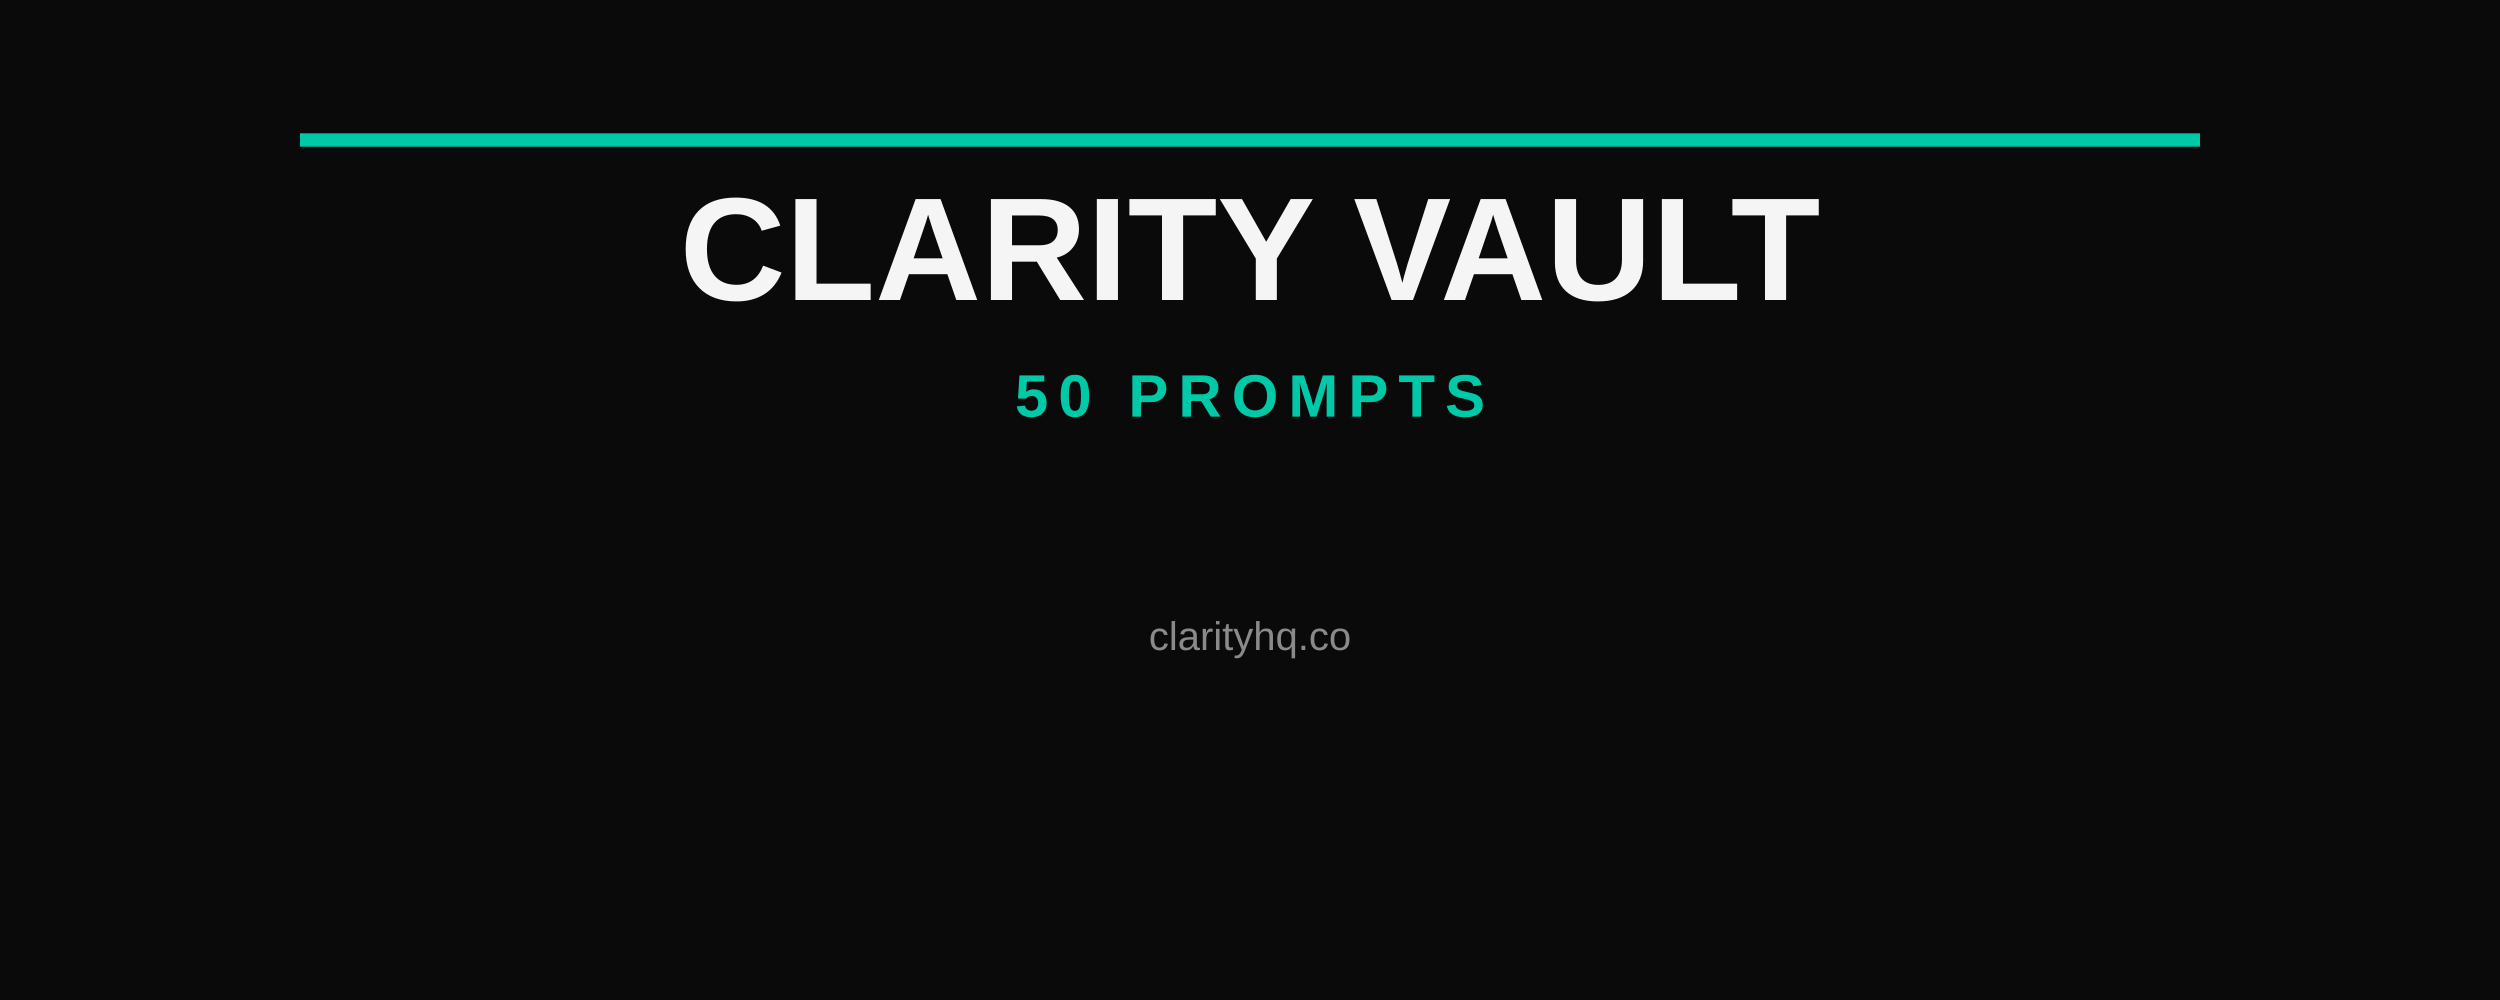
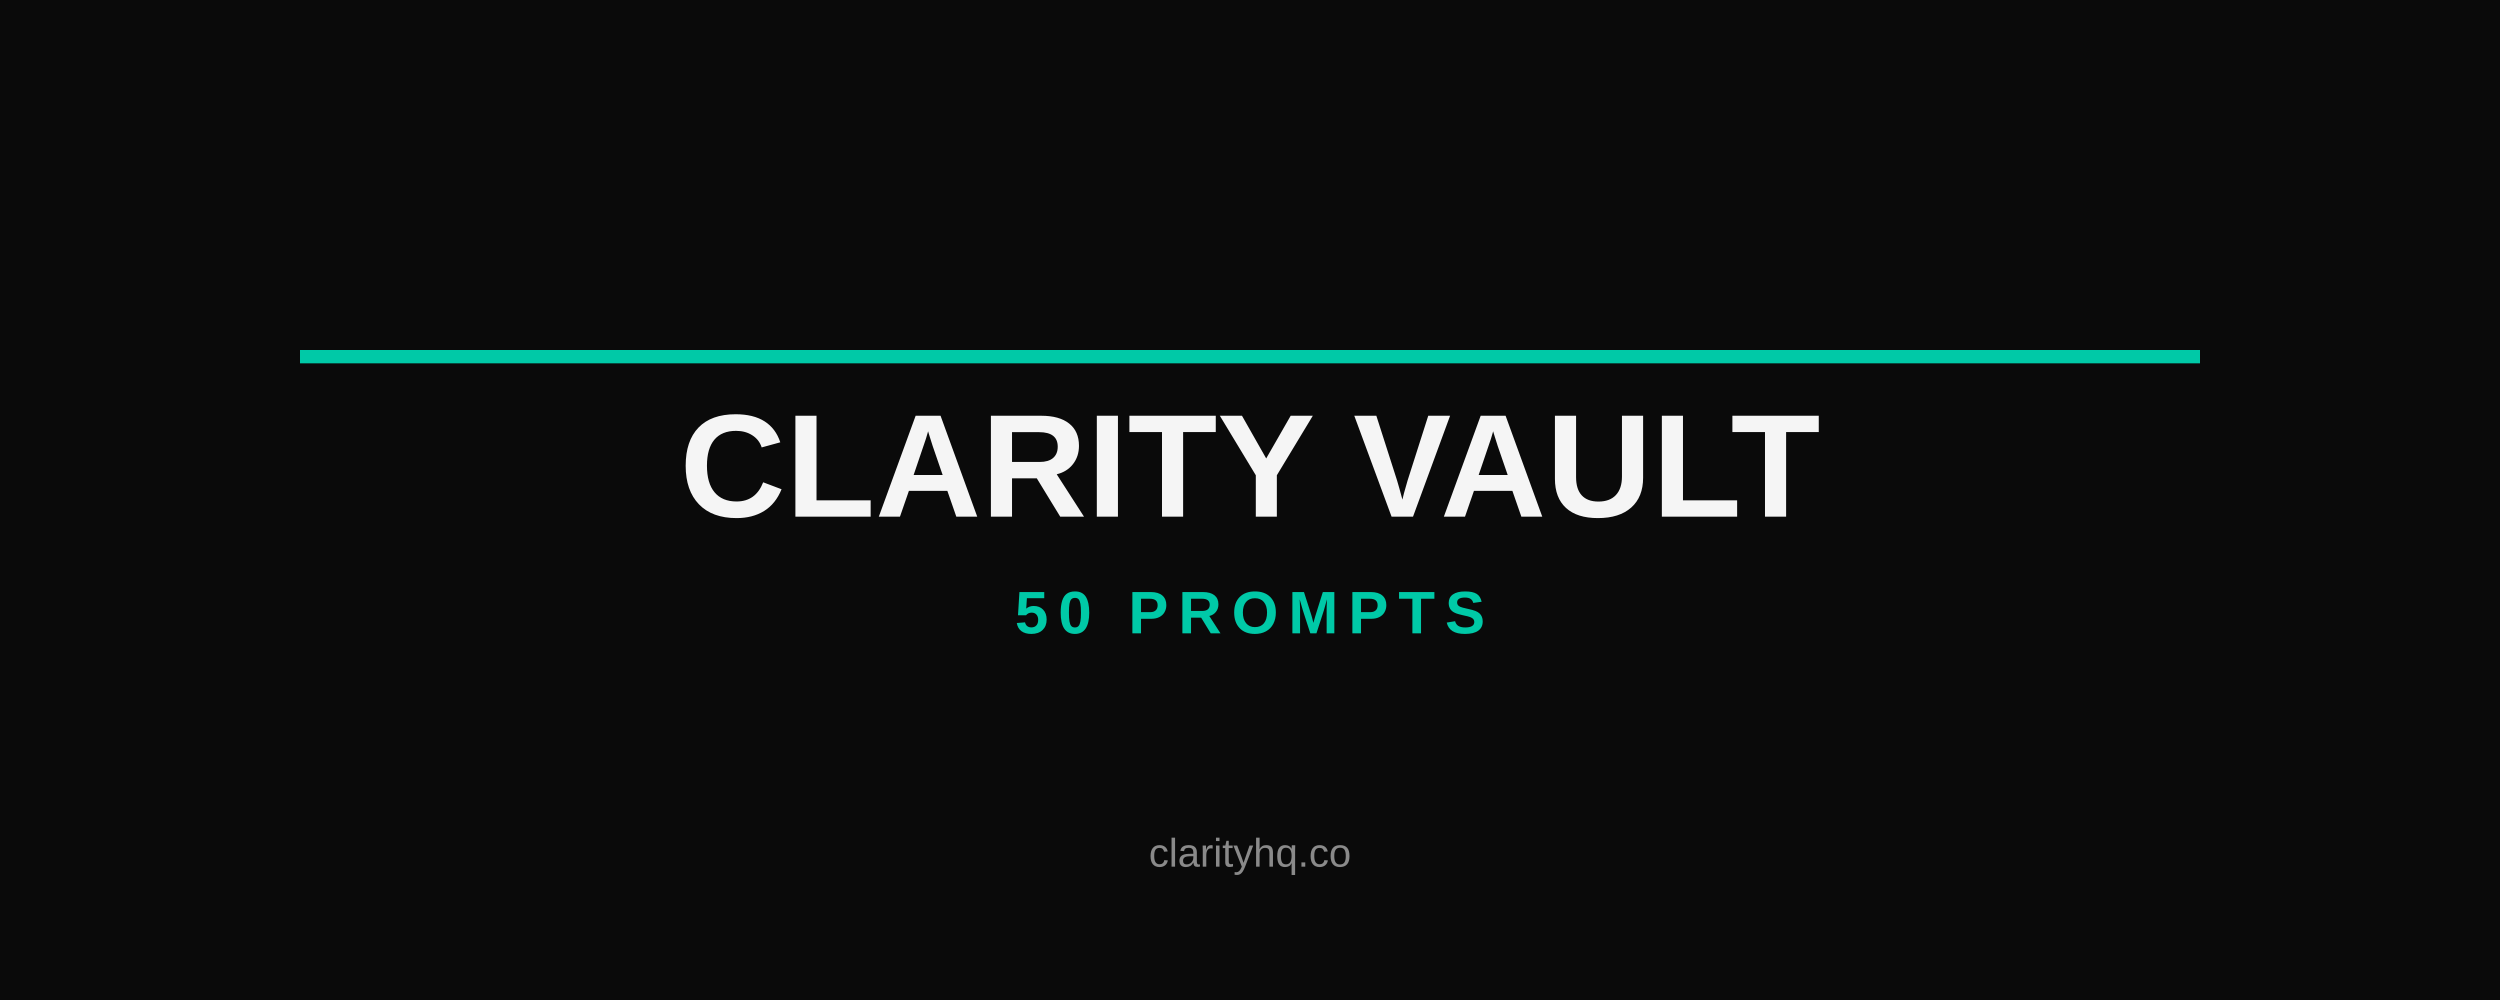
<svg xmlns="http://www.w3.org/2000/svg" width="1500" height="600" viewBox="0 0 1500 600">
  <rect width="1500" height="600" fill="#0a0a0a" />
-   <rect x="180" y="80" width="1140" height="8" fill="#00c9a7" />
-   <text x="750" y="180" text-anchor="middle" font-family="Arial, Helvetica, sans-serif" font-size="88" font-weight="800" fill="#f5f5f5">CLARITY VAULT</text>
-   <text x="750" y="250" text-anchor="middle" font-family="Arial, Helvetica, sans-serif" font-size="36" font-weight="600" fill="#00c9a7" letter-spacing="6">50 PROMPTS</text>
-   <text x="750" y="390" text-anchor="middle" font-family="Arial, Helvetica, sans-serif" font-size="24" fill="#8a8a8a">clarityhq.co</text>
+   <rect x="180" y="210" width="1140" height="8" fill="#00c9a7" />
+   <text x="750" y="310" text-anchor="middle" font-family="Arial, Helvetica, sans-serif" font-size="88" font-weight="800" fill="#f5f5f5">CLARITY VAULT</text>
+   <text x="750" y="380" text-anchor="middle" font-family="Arial, Helvetica, sans-serif" font-size="36" font-weight="600" fill="#00c9a7" letter-spacing="6">50 PROMPTS</text>
+   <text x="750" y="520" text-anchor="middle" font-family="Arial, Helvetica, sans-serif" font-size="24" fill="#8a8a8a">clarityhq.co</text>
</svg>
